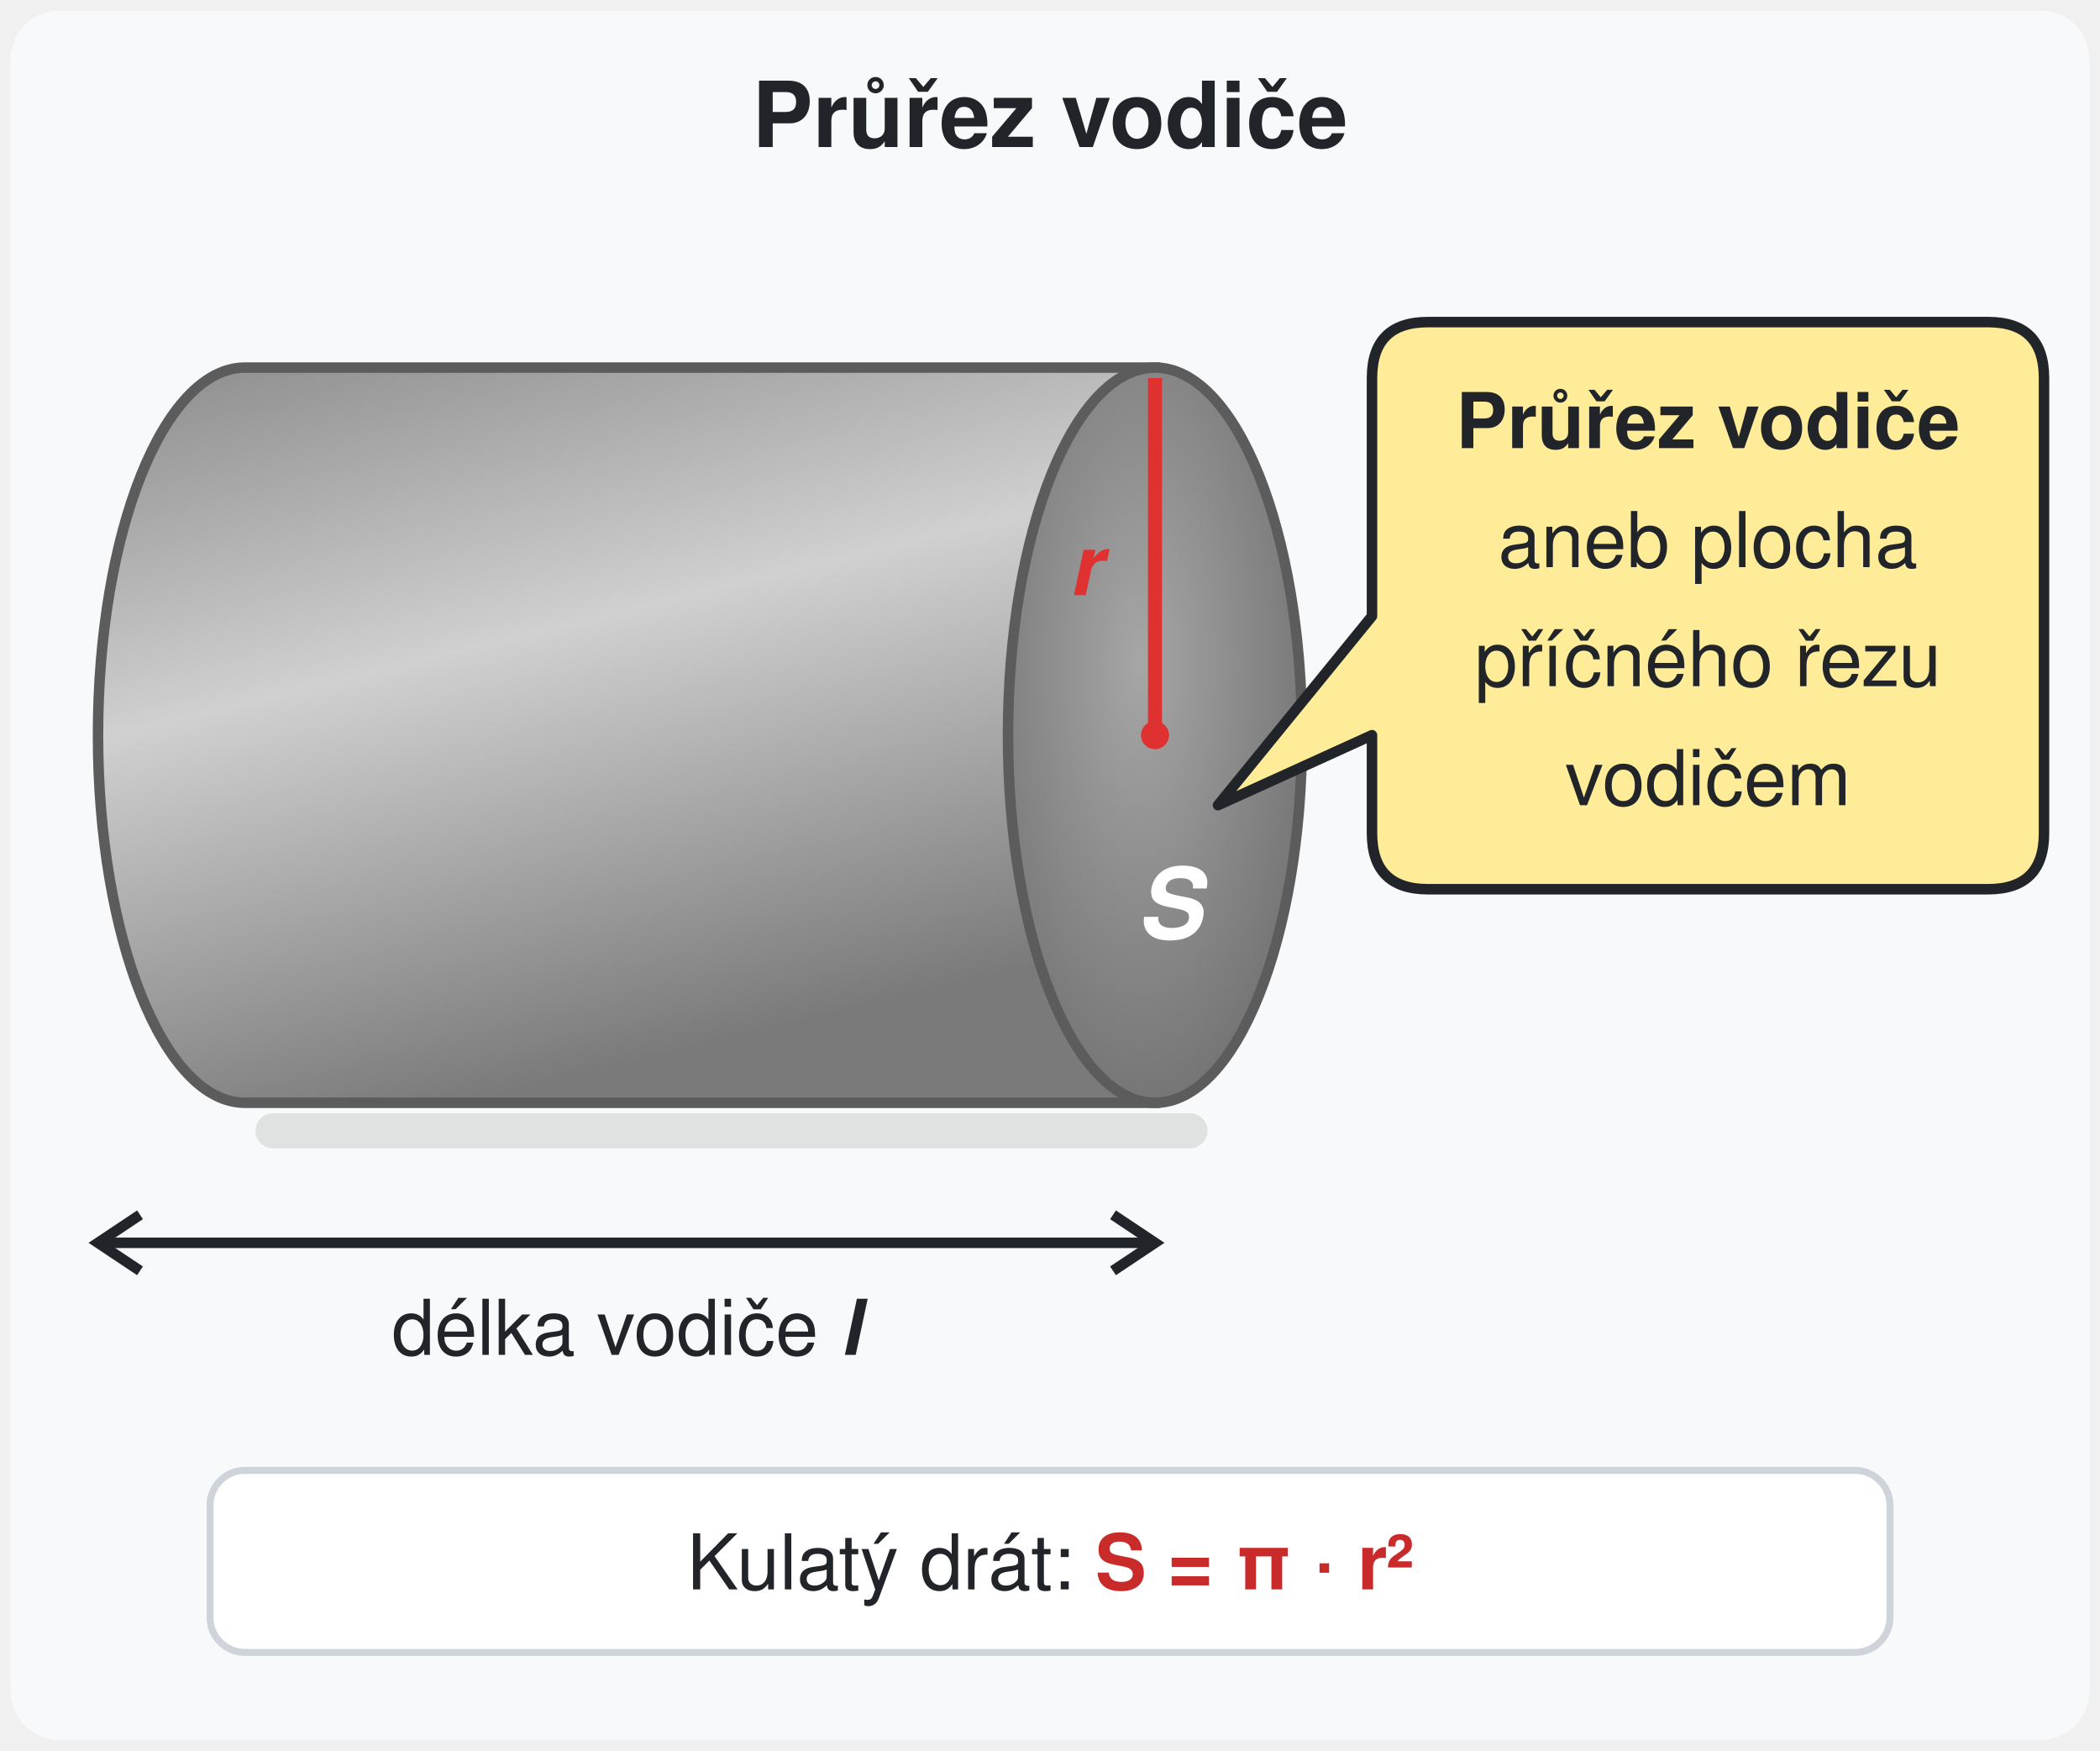
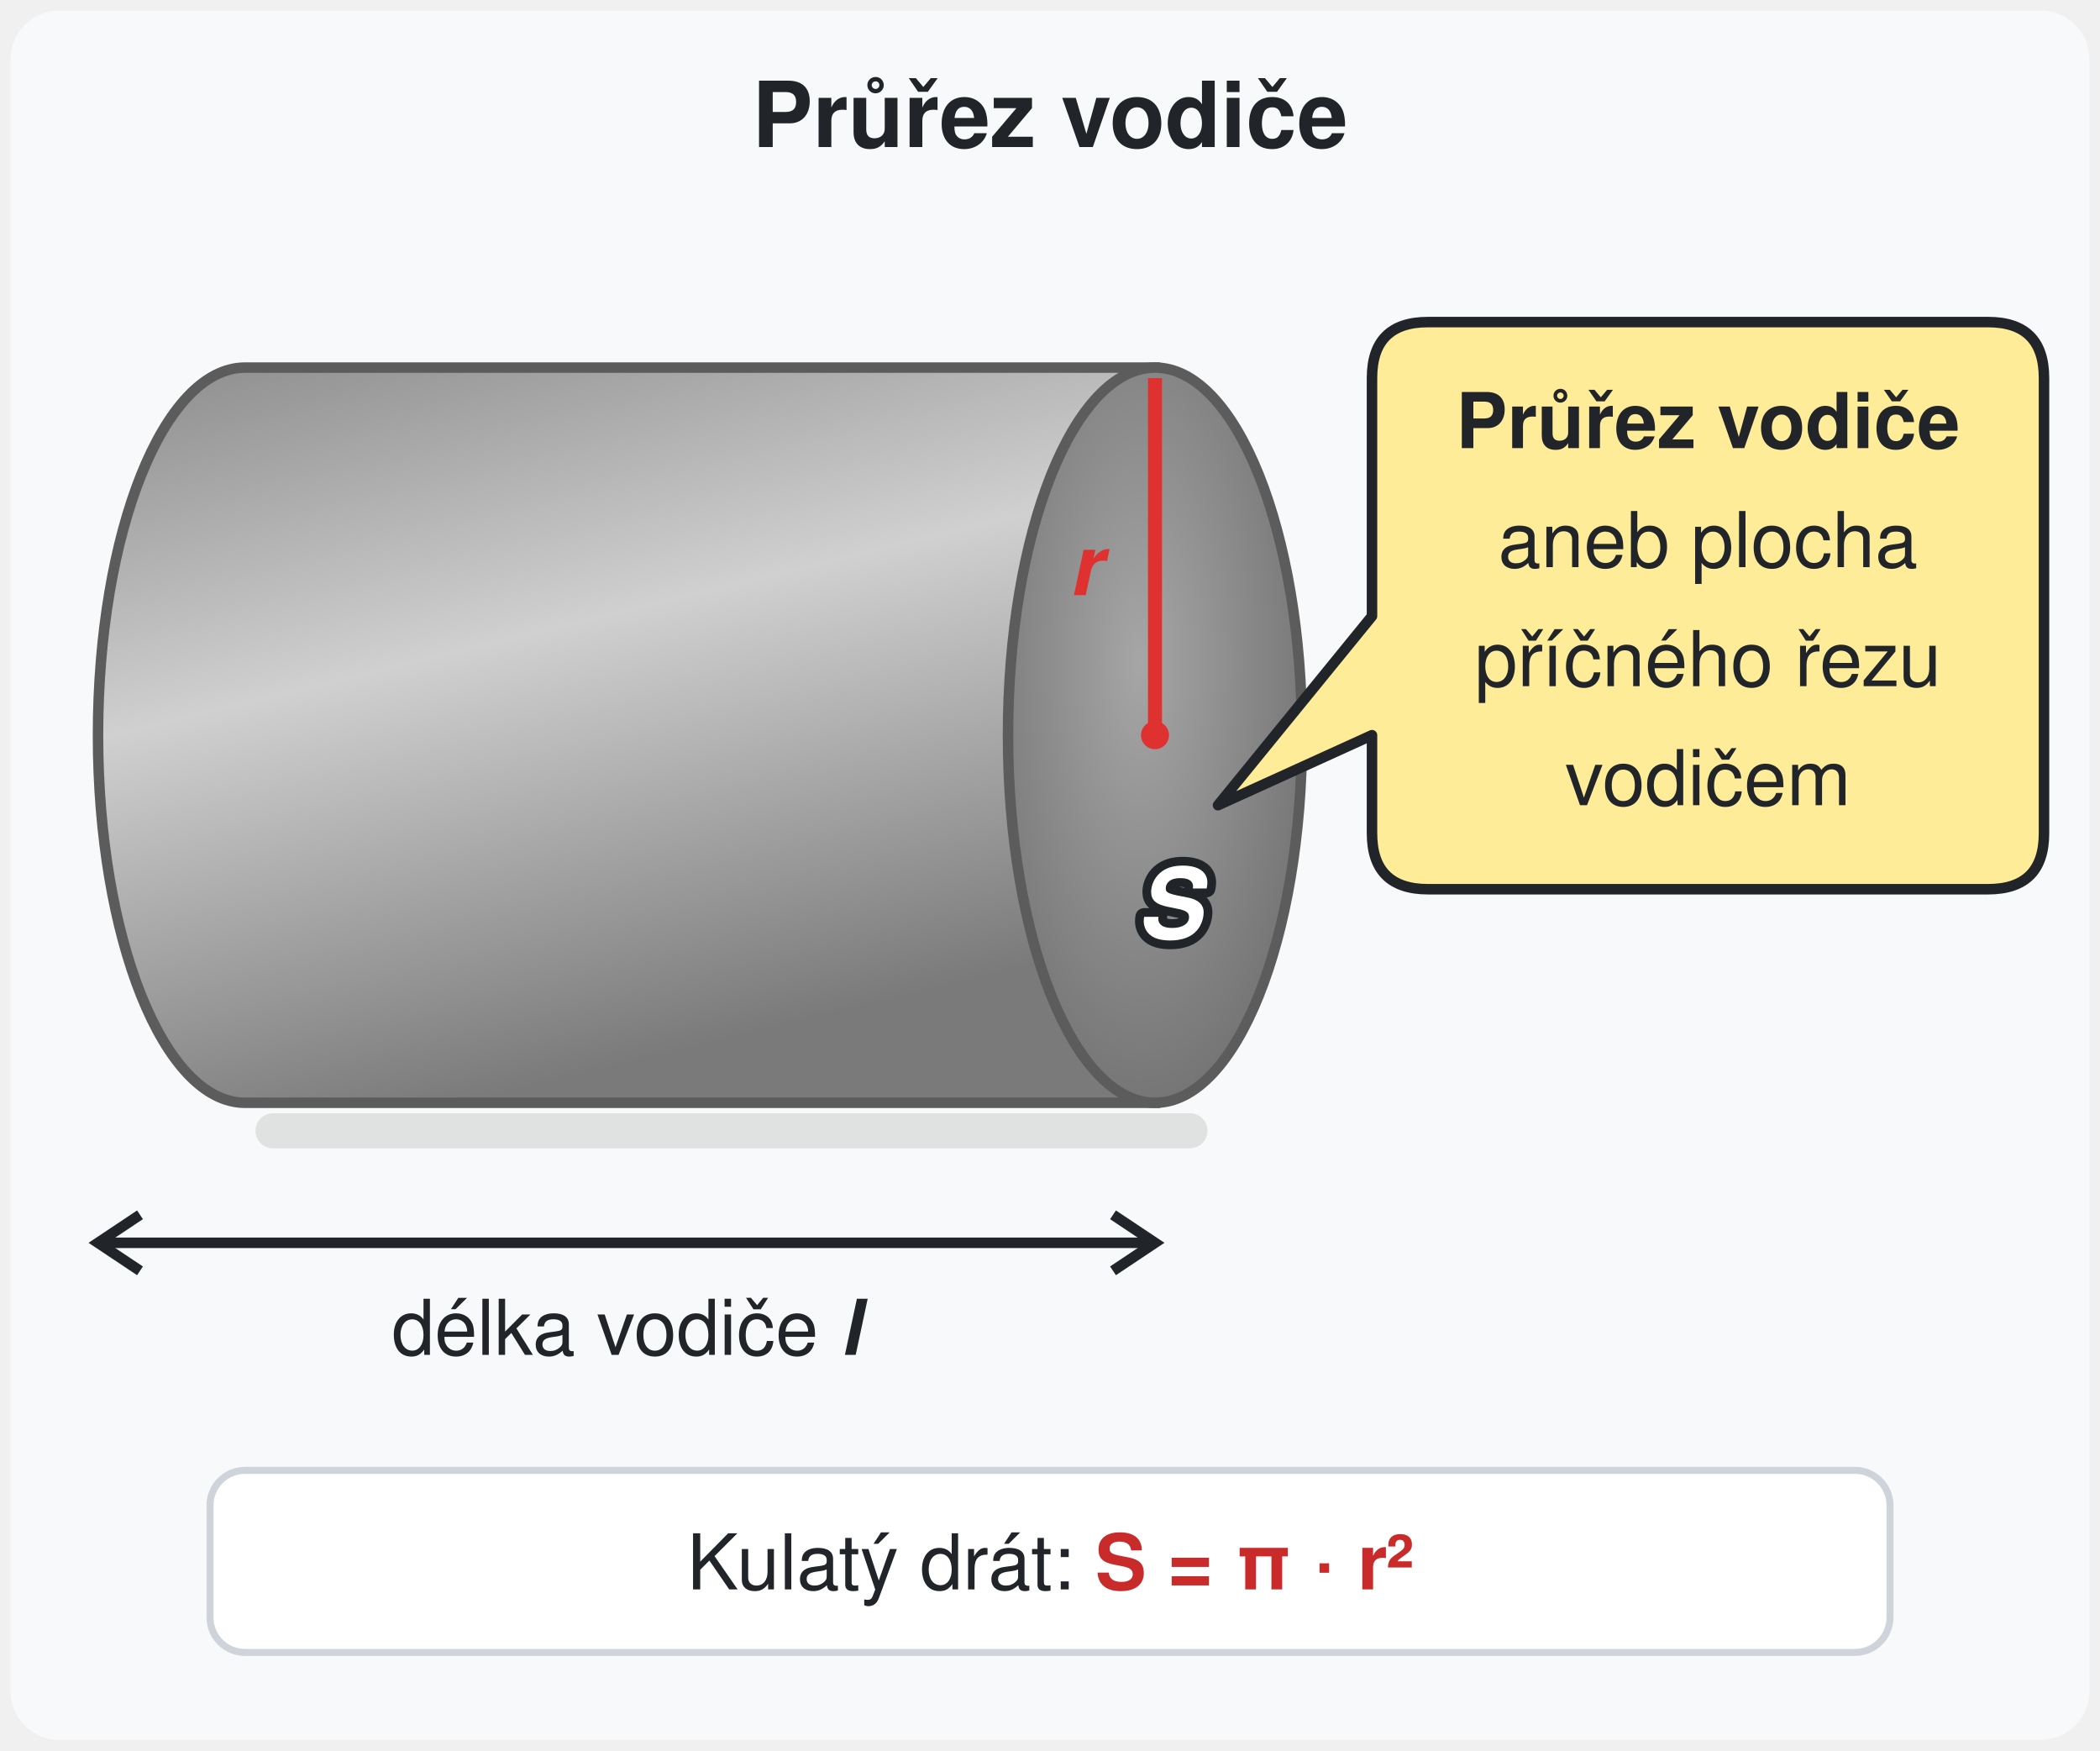
<svg xmlns="http://www.w3.org/2000/svg" viewBox="0 0 600 500" font-family="'Segoe UI', Helvetica, Arial, sans-serif" role="img" aria-label="Šedý válec – kus vodiče – ležící na boku. Jeho konec je rovně přestřižený a je na něm vidět tmavší ovál. Žlutá bublina k němu říká: průřez vodiče neboli plocha příčného řezu vodičem. Na průřezu je vyznačen poloměr r, pod válcem šipka délky vodiče l. Dole vzorec pro kulatý drát: S = π · r².">
  <rect x="3" y="3" width="594" height="494" rx="14" fill="#f8f9fa" />
  <defs>
    <linearGradient id="valec" x1="0" y1="0" x2="0.35" y2="1">
      <stop offset="0" stop-color="#8c8c8c" />
      <stop offset="0.45" stop-color="#d0d0d0" />
      <stop offset="1" stop-color="#7a7a7a" />
    </linearGradient>
    <radialGradient id="celo" cx="45%" cy="40%" r="70%">
      <stop offset="0" stop-color="#a6a6a6" />
      <stop offset="1" stop-color="#6e6e6e" />
    </radialGradient>
  </defs>
  <text x="300" y="42" font-size="26" font-weight="bold" fill="#212529" text-anchor="middle">Průřez vodiče</text>
  <path d="M78 323H340" stroke="#000" stroke-width="10" opacity="0.10" stroke-linecap="round" />
  <path d="M70 105H330V315H70A42 105 0 0 1 70 105Z" fill="url(#valec)" stroke="#5c5c5c" stroke-width="3" />
  <ellipse cx="330" cy="210" rx="42" ry="105" fill="url(#celo)" stroke="#5c5c5c" stroke-width="3" />
  <path d="M330 210V108" stroke="#e03131" stroke-width="4" />
  <circle cx="330" cy="210" r="4" fill="#e03131" />
  <text x="310" y="170" font-size="24" font-weight="bold" fill="#e03131" text-anchor="middle" font-style="italic">r</text>
-   <text x="334" y="268" font-size="28" font-weight="bold" fill="#fff" text-anchor="middle" font-style="italic">S</text>
+   <text x="334" y="268" font-size="28" font-weight="bold" fill="#fff" stroke="#212529" stroke-width="5" paint-order="stroke" stroke-linejoin="round" text-anchor="middle" font-style="italic">S</text>
  <path d="M408 92H568Q584 92 584 108V238Q584 254 568 254H408Q392 254 392 238V210L348 230L392 176V108Q392 92 408 92Z" fill="#ffec99" stroke="#212529" stroke-width="3" stroke-linejoin="round" />
  <text x="488" y="128" font-size="22" font-weight="bold" fill="#212529" text-anchor="middle">Průřez vodiče</text>
  <text x="488" y="162" font-size="22" fill="#212529" text-anchor="middle">aneb plocha</text>
  <text x="488" y="196" font-size="22" fill="#212529" text-anchor="middle">příčného řezu</text>
  <text x="488" y="230" font-size="22" fill="#212529" text-anchor="middle">vodičem</text>
  <path d="M28 355H330" stroke="#212529" stroke-width="3" />
  <path d="M40 347L28 355L40 363M318 347L330 355L318 363" fill="none" stroke="#212529" stroke-width="3" />
  <text x="179" y="387" font-size="22" fill="#212529" text-anchor="middle">délka vodiče <tspan font-style="italic" font-weight="bold">l</tspan>
  </text>
  <rect x="60" y="420" width="480" height="52" rx="10" fill="#fff" stroke="#ced4da" stroke-width="2" />
  <text x="300" y="454" font-size="22" fill="#212529" text-anchor="middle">Kulatý drát: <tspan font-weight="bold" fill="#c92a2a">S = π · r²</tspan>
  </text>
</svg>
